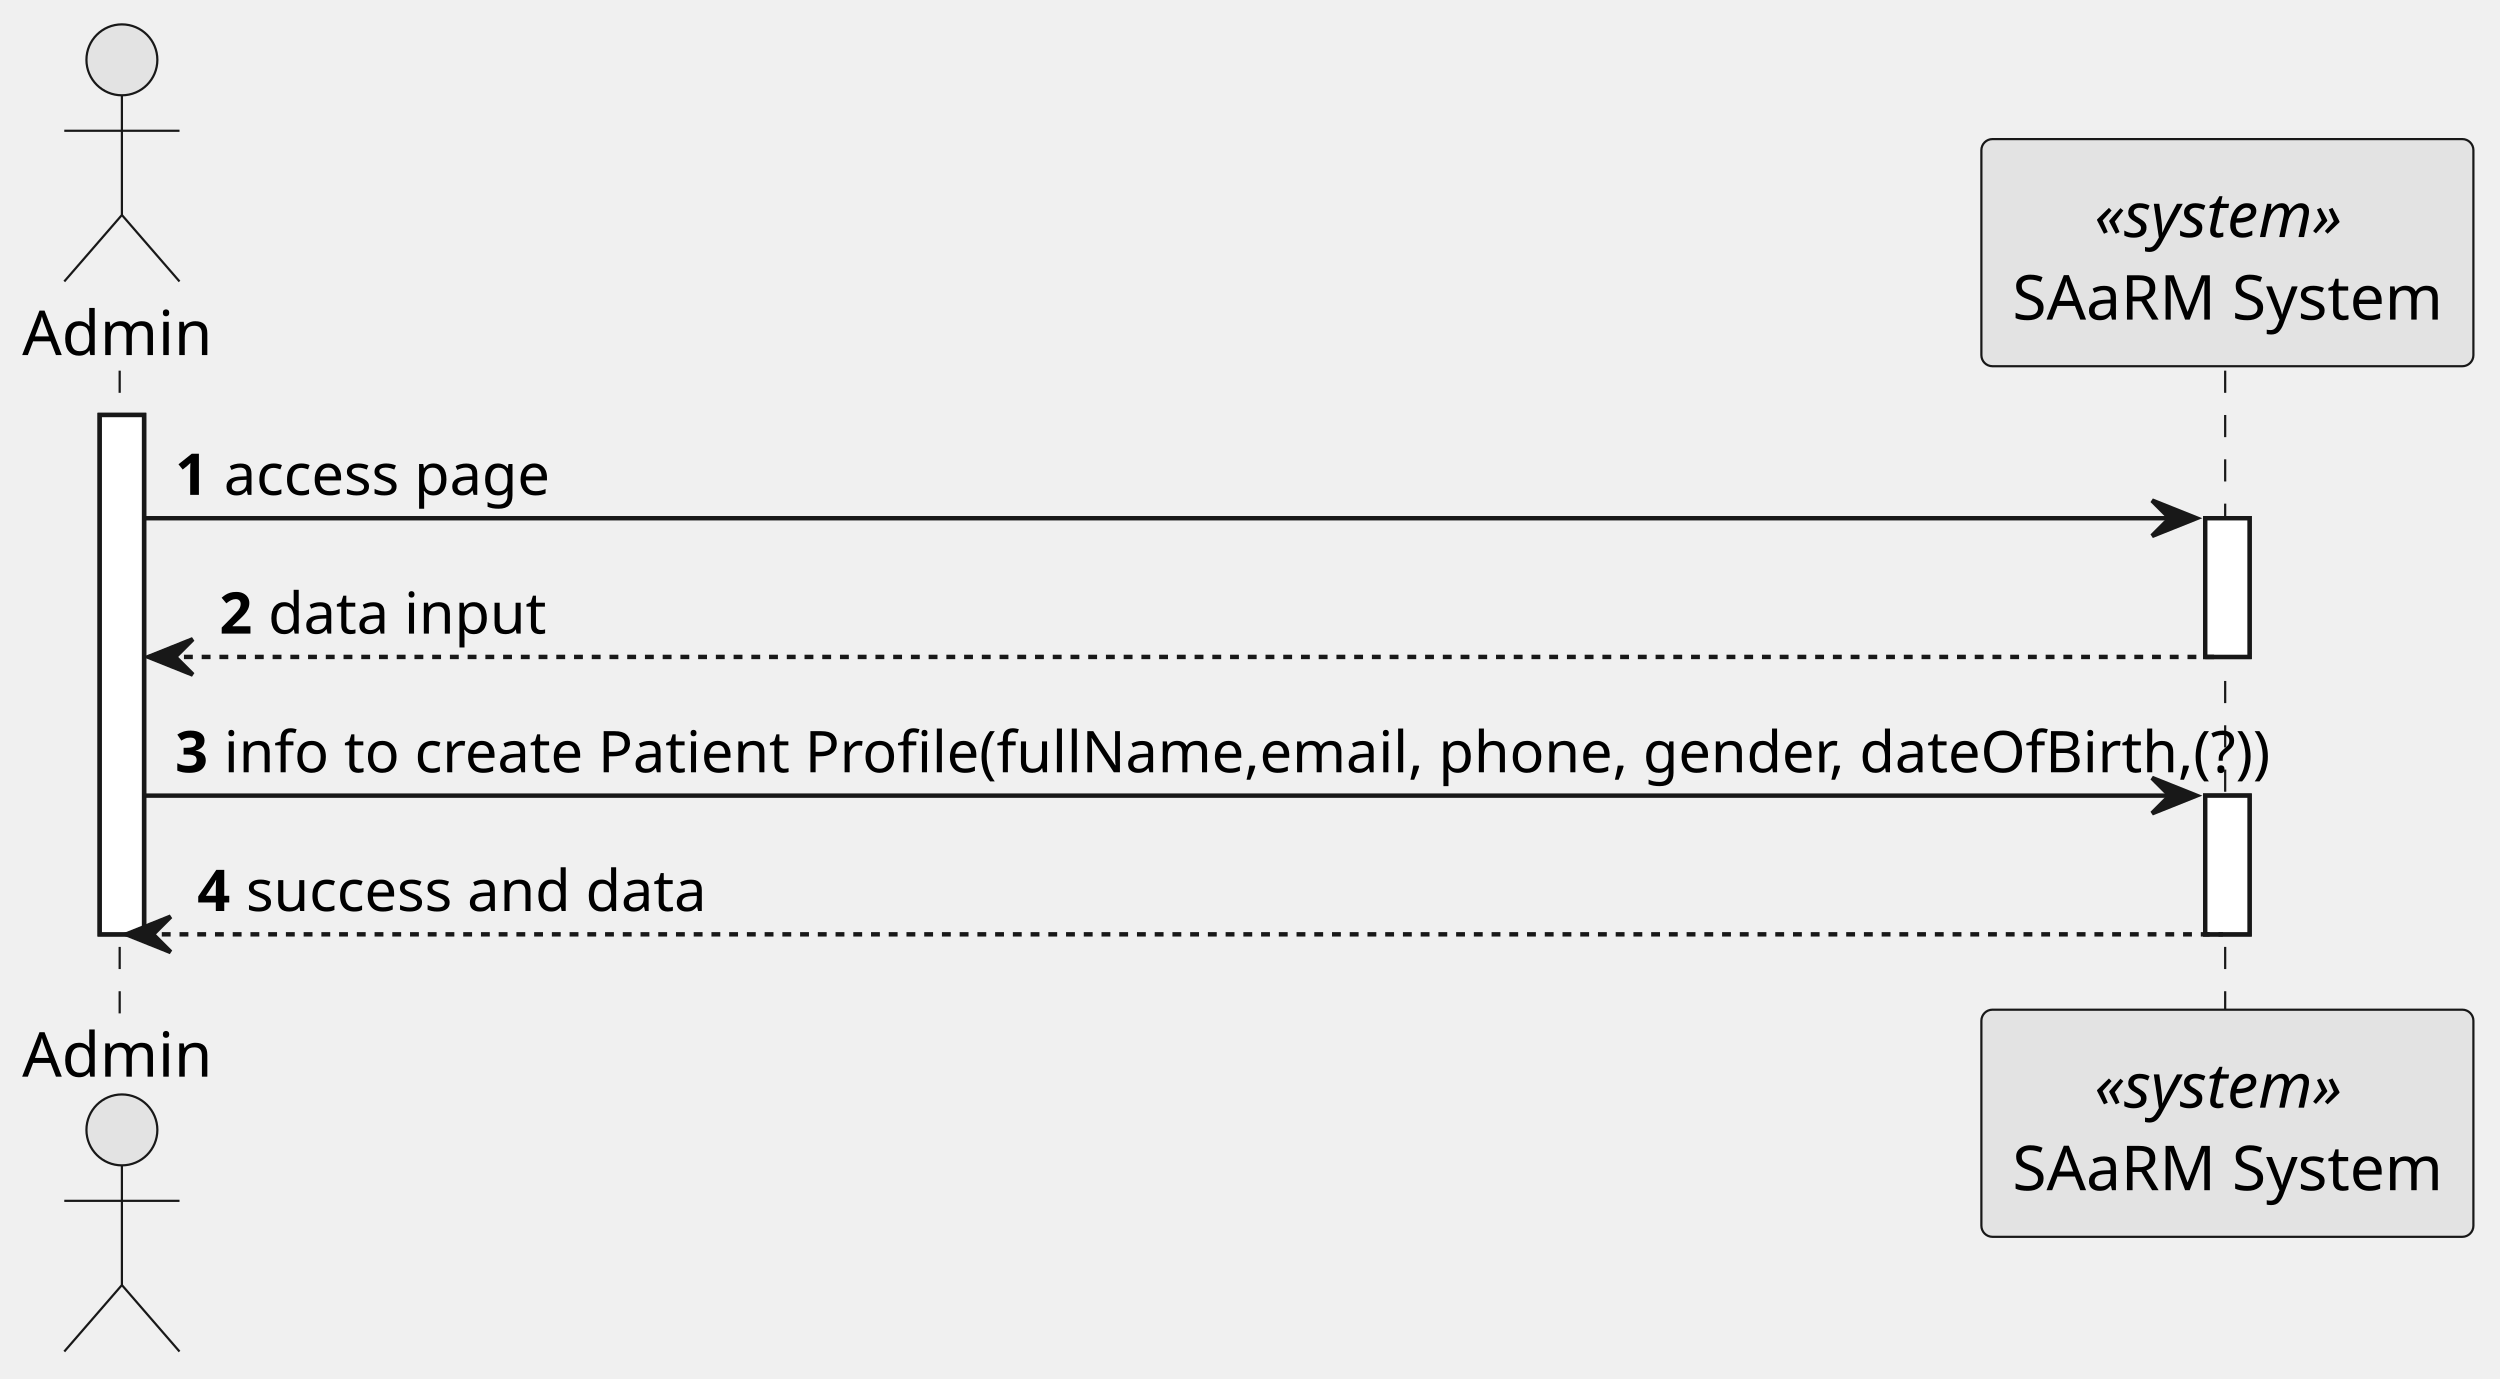
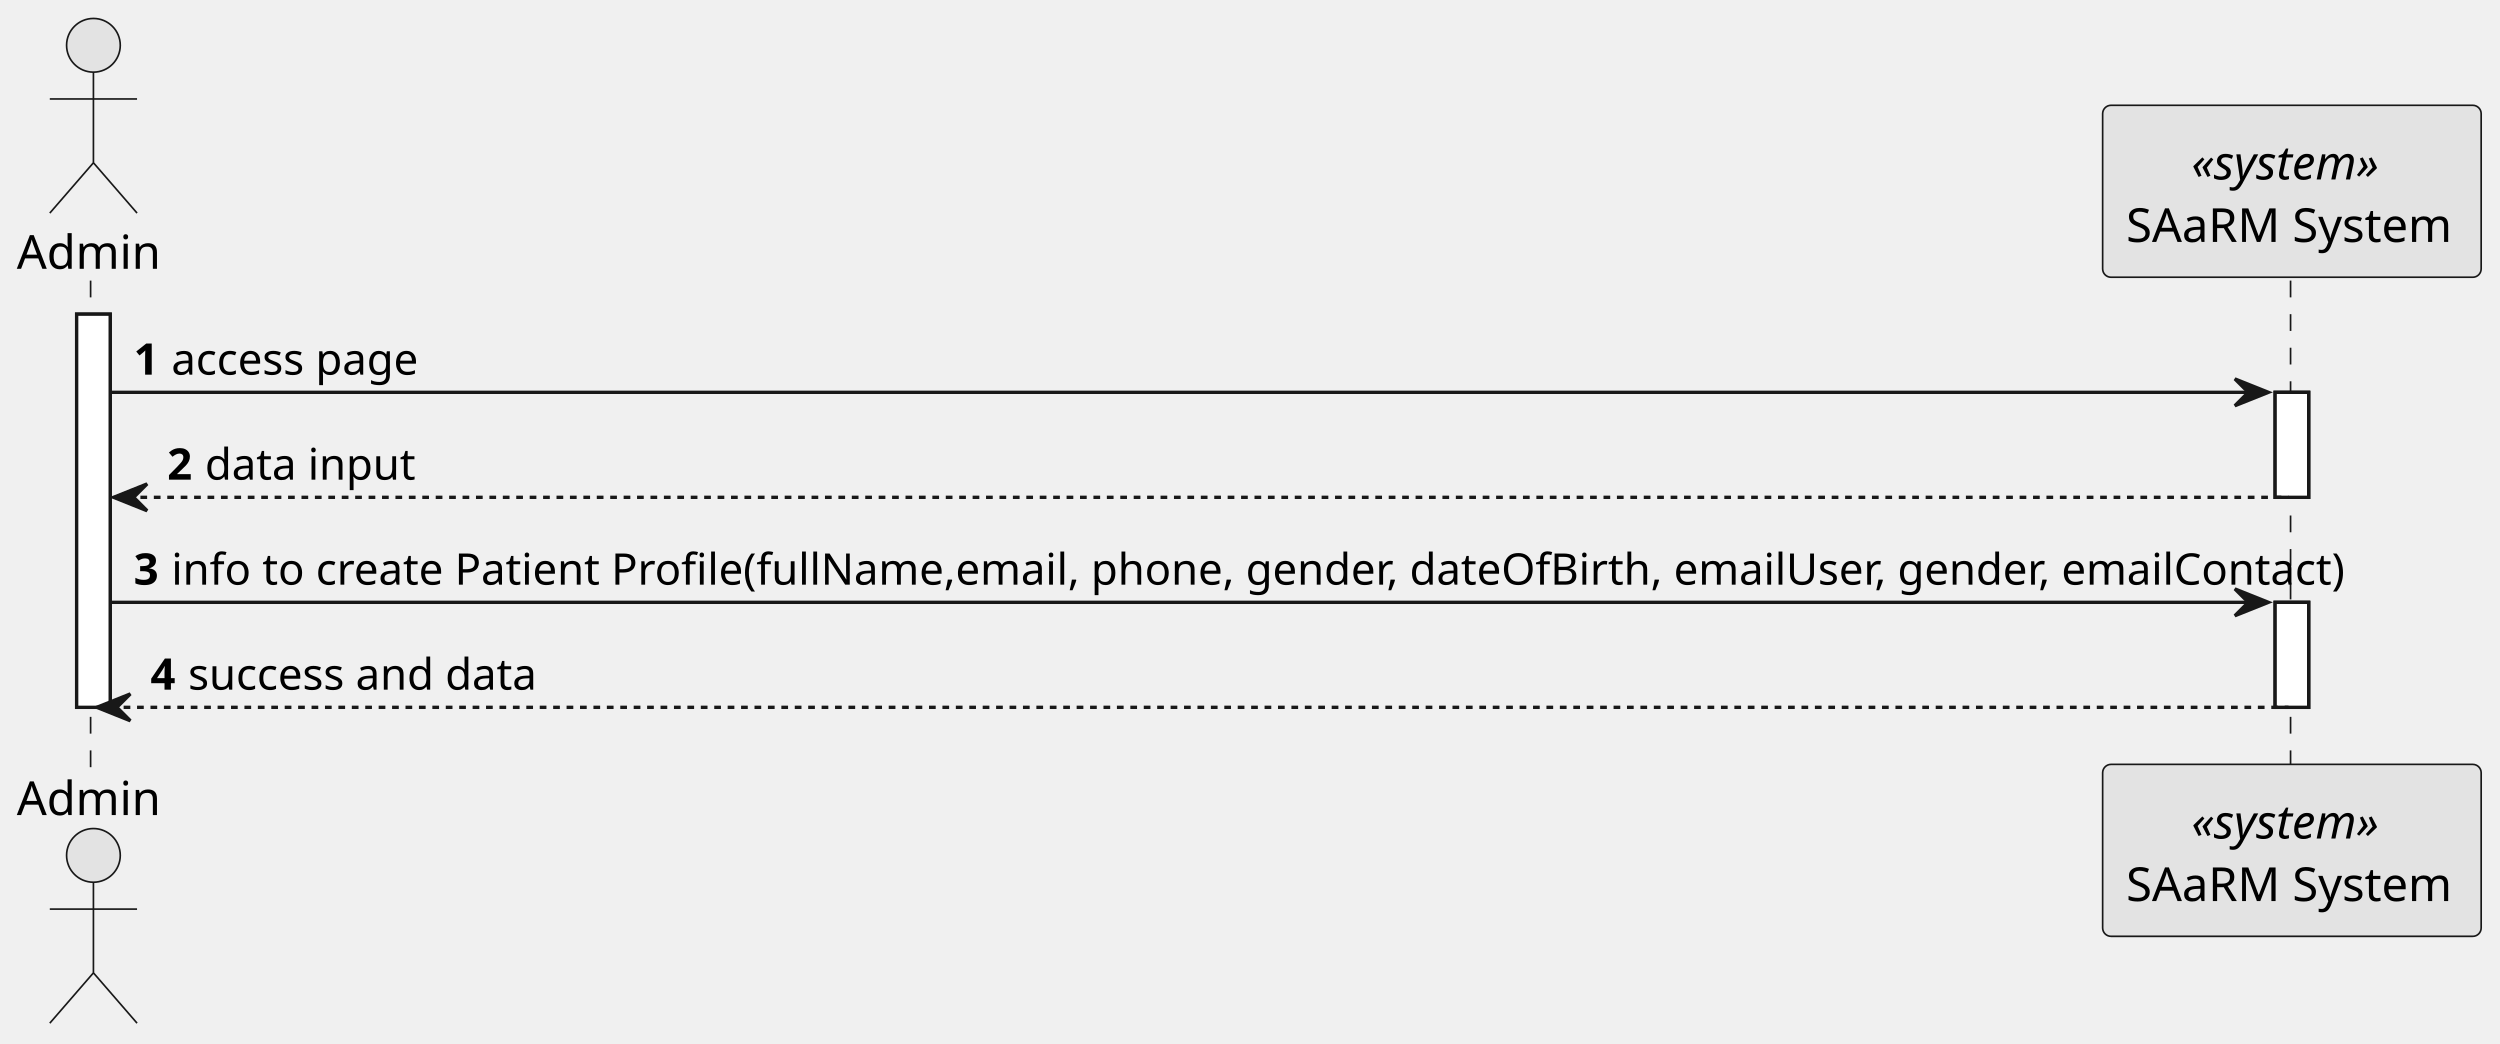
- <svg xmlns="http://www.w3.org/2000/svg" contentStyleType="text/css" height="311px" preserveAspectRatio="none" style="width:564px;height:311px;background:#FFFFFF;" version="1.1" viewBox="0 0 564 311" width="564px" zoomAndPan="magnify">
+ <svg xmlns="http://www.w3.org/2000/svg" contentStyleType="text/css" height="311px" preserveAspectRatio="none" style="width:745px;height:311px;background:#FFFFFF;" version="1.1" viewBox="0 0 745 311" width="745px" zoomAndPan="magnify">
  <defs />
  <g>
-     <rect fill="#FFFFFF" height="117.164" style="stroke:#181818;stroke-width:1.0;" width="10" x="22.5" y="93.621" />
-     <rect fill="#FFFFFF" height="31.291" style="stroke:#181818;stroke-width:1.0;" width="10" x="497.5" y="116.912" />
-     <rect fill="#FFFFFF" height="31.291" style="stroke:#181818;stroke-width:1.0;" width="10" x="497.5" y="179.494" />
+     <rect fill="#FFFFFF" height="117.164" style="stroke:#181818;stroke-width:1.0;" width="10" x="22.841" y="93.621" />
+     <rect fill="#FFFFFF" height="31.291" style="stroke:#181818;stroke-width:1.0;" width="10" x="677.988" y="116.912" />
+     <rect fill="#FFFFFF" height="31.291" style="stroke:#181818;stroke-width:1.0;" width="10" x="677.988" y="179.494" />
    <line style="stroke:#181818;stroke-width:0.5;stroke-dasharray:5.0,5.0;" x1="27" x2="27" y1="83.621" y2="228.785" />
-     <line style="stroke:#181818;stroke-width:0.5;stroke-dasharray:5.0,5.0;" x1="502" x2="502" y1="83.621" y2="228.785" />
-     <text fill="#000000" font-family="sans-serif" font-size="14" lengthAdjust="spacing" textLength="39" x="5" y="80.107">Admin</text>
-     <ellipse cx="27.5" cy="13.5" fill="#E3E3E3" rx="8" ry="8" style="stroke:#181818;stroke-width:0.5;" />
-     <path d="M27.5,21.5 L27.5,48.5 M14.5,29.5 L40.5,29.5 M27.5,48.5 L14.5,63.5 M27.5,48.5 L40.5,63.5 " fill="none" style="stroke:#181818;stroke-width:0.5;" />
-     <text fill="#000000" font-family="sans-serif" font-size="14" lengthAdjust="spacing" textLength="39" x="5" y="242.893">Admin</text>
-     <ellipse cx="27.5" cy="254.906" fill="#E3E3E3" rx="8" ry="8" style="stroke:#181818;stroke-width:0.5;" />
-     <path d="M27.5,262.906 L27.5,289.906 M14.5,270.906 L40.5,270.906 M27.5,289.906 L14.5,304.906 M27.5,289.906 L40.5,304.906 " fill="none" style="stroke:#181818;stroke-width:0.5;" />
-     <rect fill="#E3E3E3" height="51.242" rx="2.5" ry="2.5" style="stroke:#181818;stroke-width:0.5;" width="111" x="447" y="31.379" />
-     <text fill="#000000" font-family="sans-serif" font-size="14" font-style="italic" lengthAdjust="spacing" textLength="60" x="472.5" y="53.486">«system»</text>
-     <text fill="#000000" font-family="sans-serif" font-size="14" lengthAdjust="spacing" textLength="97" x="454" y="72.107">SAaRM System</text>
-     <rect fill="#E3E3E3" height="51.242" rx="2.5" ry="2.5" style="stroke:#181818;stroke-width:0.5;" width="111" x="447" y="227.785" />
-     <text fill="#000000" font-family="sans-serif" font-size="14" font-style="italic" lengthAdjust="spacing" textLength="60" x="472.5" y="249.893">«system»</text>
-     <text fill="#000000" font-family="sans-serif" font-size="14" lengthAdjust="spacing" textLength="97" x="454" y="268.514">SAaRM System</text>
-     <rect fill="#FFFFFF" height="117.164" style="stroke:#181818;stroke-width:1.0;" width="10" x="22.5" y="93.621" />
-     <rect fill="#FFFFFF" height="31.291" style="stroke:#181818;stroke-width:1.0;" width="10" x="497.5" y="116.912" />
-     <rect fill="#FFFFFF" height="31.291" style="stroke:#181818;stroke-width:1.0;" width="10" x="497.5" y="179.494" />
-     <polygon fill="#181818" points="485.5,112.912,495.5,116.912,485.5,120.912,489.5,116.912" style="stroke:#181818;stroke-width:1.0;" />
-     <line style="stroke:#181818;stroke-width:1.0;" x1="32.5" x2="491.5" y1="116.912" y2="116.912" />
-     <text fill="#000000" font-family="sans-serif" font-size="13" font-weight="bold" lengthAdjust="spacing" textLength="7" x="39.5" y="111.649">1</text>
-     <text fill="#000000" font-family="sans-serif" font-size="13" lengthAdjust="spacing" textLength="74" x="50.5" y="111.649">access page</text>
-     <polygon fill="#181818" points="43.5,144.203,33.5,148.203,43.5,152.203,39.5,148.203" style="stroke:#181818;stroke-width:1.0;" />
-     <line style="stroke:#181818;stroke-width:1.0;stroke-dasharray:2.0,2.0;" x1="37.5" x2="501.5" y1="148.203" y2="148.203" />
-     <text fill="#000000" font-family="sans-serif" font-size="13" font-weight="bold" lengthAdjust="spacing" textLength="7" x="49.5" y="142.94">2</text>
-     <text fill="#000000" font-family="sans-serif" font-size="13" lengthAdjust="spacing" textLength="57" x="60.5" y="142.94">data input</text>
-     <polygon fill="#181818" points="485.5,175.494,495.5,179.494,485.5,183.494,489.5,179.494" style="stroke:#181818;stroke-width:1.0;" />
-     <line style="stroke:#181818;stroke-width:1.0;" x1="32.5" x2="491.5" y1="179.494" y2="179.494" />
-     <text fill="#000000" font-family="sans-serif" font-size="13" font-weight="bold" lengthAdjust="spacing" textLength="7" x="39.5" y="174.231">3</text>
-     <text fill="#000000" font-family="sans-serif" font-size="13" lengthAdjust="spacing" textLength="435" x="50.5" y="174.231">info to create Patient Profile(fullName,email, phone, gender, dateOfBirth,(?))</text>
-     <polygon fill="#181818" points="38.5,206.785,28.5,210.785,38.5,214.785,34.5,210.785" style="stroke:#181818;stroke-width:1.0;" />
-     <line style="stroke:#181818;stroke-width:1.0;stroke-dasharray:2.0,2.0;" x1="32.5" x2="501.5" y1="210.785" y2="210.785" />
-     <text fill="#000000" font-family="sans-serif" font-size="13" font-weight="bold" lengthAdjust="spacing" textLength="7" x="44.5" y="205.523">4</text>
-     <text fill="#000000" font-family="sans-serif" font-size="13" lengthAdjust="spacing" textLength="103" x="55.5" y="205.523">success and data</text>
+     <line style="stroke:#181818;stroke-width:0.5;stroke-dasharray:5.0,5.0;" x1="682.588" x2="682.588" y1="83.621" y2="228.785" />
+     <text fill="#000000" font-family="sans-serif" font-size="14" lengthAdjust="spacing" textLength="39.683" x="5" y="80.107">Admin</text>
+     <ellipse cx="27.841" cy="13.5" fill="#E3E3E3" rx="8" ry="8" style="stroke:#181818;stroke-width:0.5;" />
+     <path d="M27.841,21.5 L27.841,48.5 M14.841,29.5 L40.841,29.5 M27.841,48.5 L14.841,63.5 M27.841,48.5 L40.841,63.5 " fill="none" style="stroke:#181818;stroke-width:0.5;" />
+     <text fill="#000000" font-family="sans-serif" font-size="14" lengthAdjust="spacing" textLength="39.683" x="5" y="242.893">Admin</text>
+     <ellipse cx="27.841" cy="254.906" fill="#E3E3E3" rx="8" ry="8" style="stroke:#181818;stroke-width:0.5;" />
+     <path d="M27.841,262.906 L27.841,289.906 M14.841,270.906 L40.841,270.906 M27.841,289.906 L14.841,304.906 M27.841,289.906 L40.841,304.906 " fill="none" style="stroke:#181818;stroke-width:0.5;" />
+     <rect fill="#E3E3E3" height="51.242" rx="2.5" ry="2.5" style="stroke:#181818;stroke-width:0.5;" width="112.8" x="626.588" y="31.379" />
+     <text fill="#000000" font-family="sans-serif" font-size="14" font-style="italic" lengthAdjust="spacing" textLength="59.91" x="653.033" y="53.486">«system»</text>
+     <text fill="#000000" font-family="sans-serif" font-size="14" lengthAdjust="spacing" textLength="98.8" x="633.588" y="72.107">SAaRM System</text>
+     <rect fill="#E3E3E3" height="51.242" rx="2.5" ry="2.5" style="stroke:#181818;stroke-width:0.5;" width="112.8" x="626.588" y="227.785" />
+     <text fill="#000000" font-family="sans-serif" font-size="14" font-style="italic" lengthAdjust="spacing" textLength="59.91" x="653.033" y="249.893">«system»</text>
+     <text fill="#000000" font-family="sans-serif" font-size="14" lengthAdjust="spacing" textLength="98.8" x="633.588" y="268.514">SAaRM System</text>
+     <rect fill="#FFFFFF" height="117.164" style="stroke:#181818;stroke-width:1.0;" width="10" x="22.841" y="93.621" />
+     <rect fill="#FFFFFF" height="31.291" style="stroke:#181818;stroke-width:1.0;" width="10" x="677.988" y="116.912" />
+     <rect fill="#FFFFFF" height="31.291" style="stroke:#181818;stroke-width:1.0;" width="10" x="677.988" y="179.494" />
+     <polygon fill="#181818" points="665.988,112.912,675.988,116.912,665.988,120.912,669.988,116.912" style="stroke:#181818;stroke-width:1.0;" />
+     <line style="stroke:#181818;stroke-width:1.0;" x1="32.841" x2="671.988" y1="116.912" y2="116.912" />
+     <text fill="#000000" font-family="sans-serif" font-size="13" font-weight="bold" lengthAdjust="spacing" textLength="7.23" x="39.841" y="111.649">1</text>
+     <text fill="#000000" font-family="sans-serif" font-size="13" lengthAdjust="spacing" textLength="72.992" x="51.071" y="111.649">access page</text>
+     <polygon fill="#181818" points="43.841,144.203,33.841,148.203,43.841,152.203,39.841,148.203" style="stroke:#181818;stroke-width:1.0;" />
+     <line style="stroke:#181818;stroke-width:1.0;stroke-dasharray:2.0,2.0;" x1="37.841" x2="681.988" y1="148.203" y2="148.203" />
+     <text fill="#000000" font-family="sans-serif" font-size="13" font-weight="bold" lengthAdjust="spacing" textLength="7.23" x="49.841" y="142.94">2</text>
+     <text fill="#000000" font-family="sans-serif" font-size="13" lengthAdjust="spacing" textLength="57.103" x="61.071" y="142.94">data input</text>
+     <polygon fill="#181818" points="665.988,175.494,675.988,179.494,665.988,183.494,669.988,179.494" style="stroke:#181818;stroke-width:1.0;" />
+     <line style="stroke:#181818;stroke-width:1.0;" x1="32.841" x2="671.988" y1="179.494" y2="179.494" />
+     <text fill="#000000" font-family="sans-serif" font-size="13" font-weight="bold" lengthAdjust="spacing" textLength="7.23" x="39.841" y="174.231">3</text>
+     <text fill="#000000" font-family="sans-serif" font-size="13" lengthAdjust="spacing" textLength="614.917" x="51.071" y="174.231">info to create Patient Profile(fullName,email, phone, gender, dateOfBirth, emailUser, gender, emailContact)</text>
+     <polygon fill="#181818" points="38.841,206.785,28.841,210.785,38.841,214.785,34.841,210.785" style="stroke:#181818;stroke-width:1.0;" />
+     <line style="stroke:#181818;stroke-width:1.0;stroke-dasharray:2.0,2.0;" x1="32.841" x2="681.988" y1="210.785" y2="210.785" />
+     <text fill="#000000" font-family="sans-serif" font-size="13" font-weight="bold" lengthAdjust="spacing" textLength="7.23" x="44.841" y="205.523">4</text>
+     <text fill="#000000" font-family="sans-serif" font-size="13" lengthAdjust="spacing" textLength="101.175" x="56.071" y="205.523">success and data</text>
  </g>
</svg>
